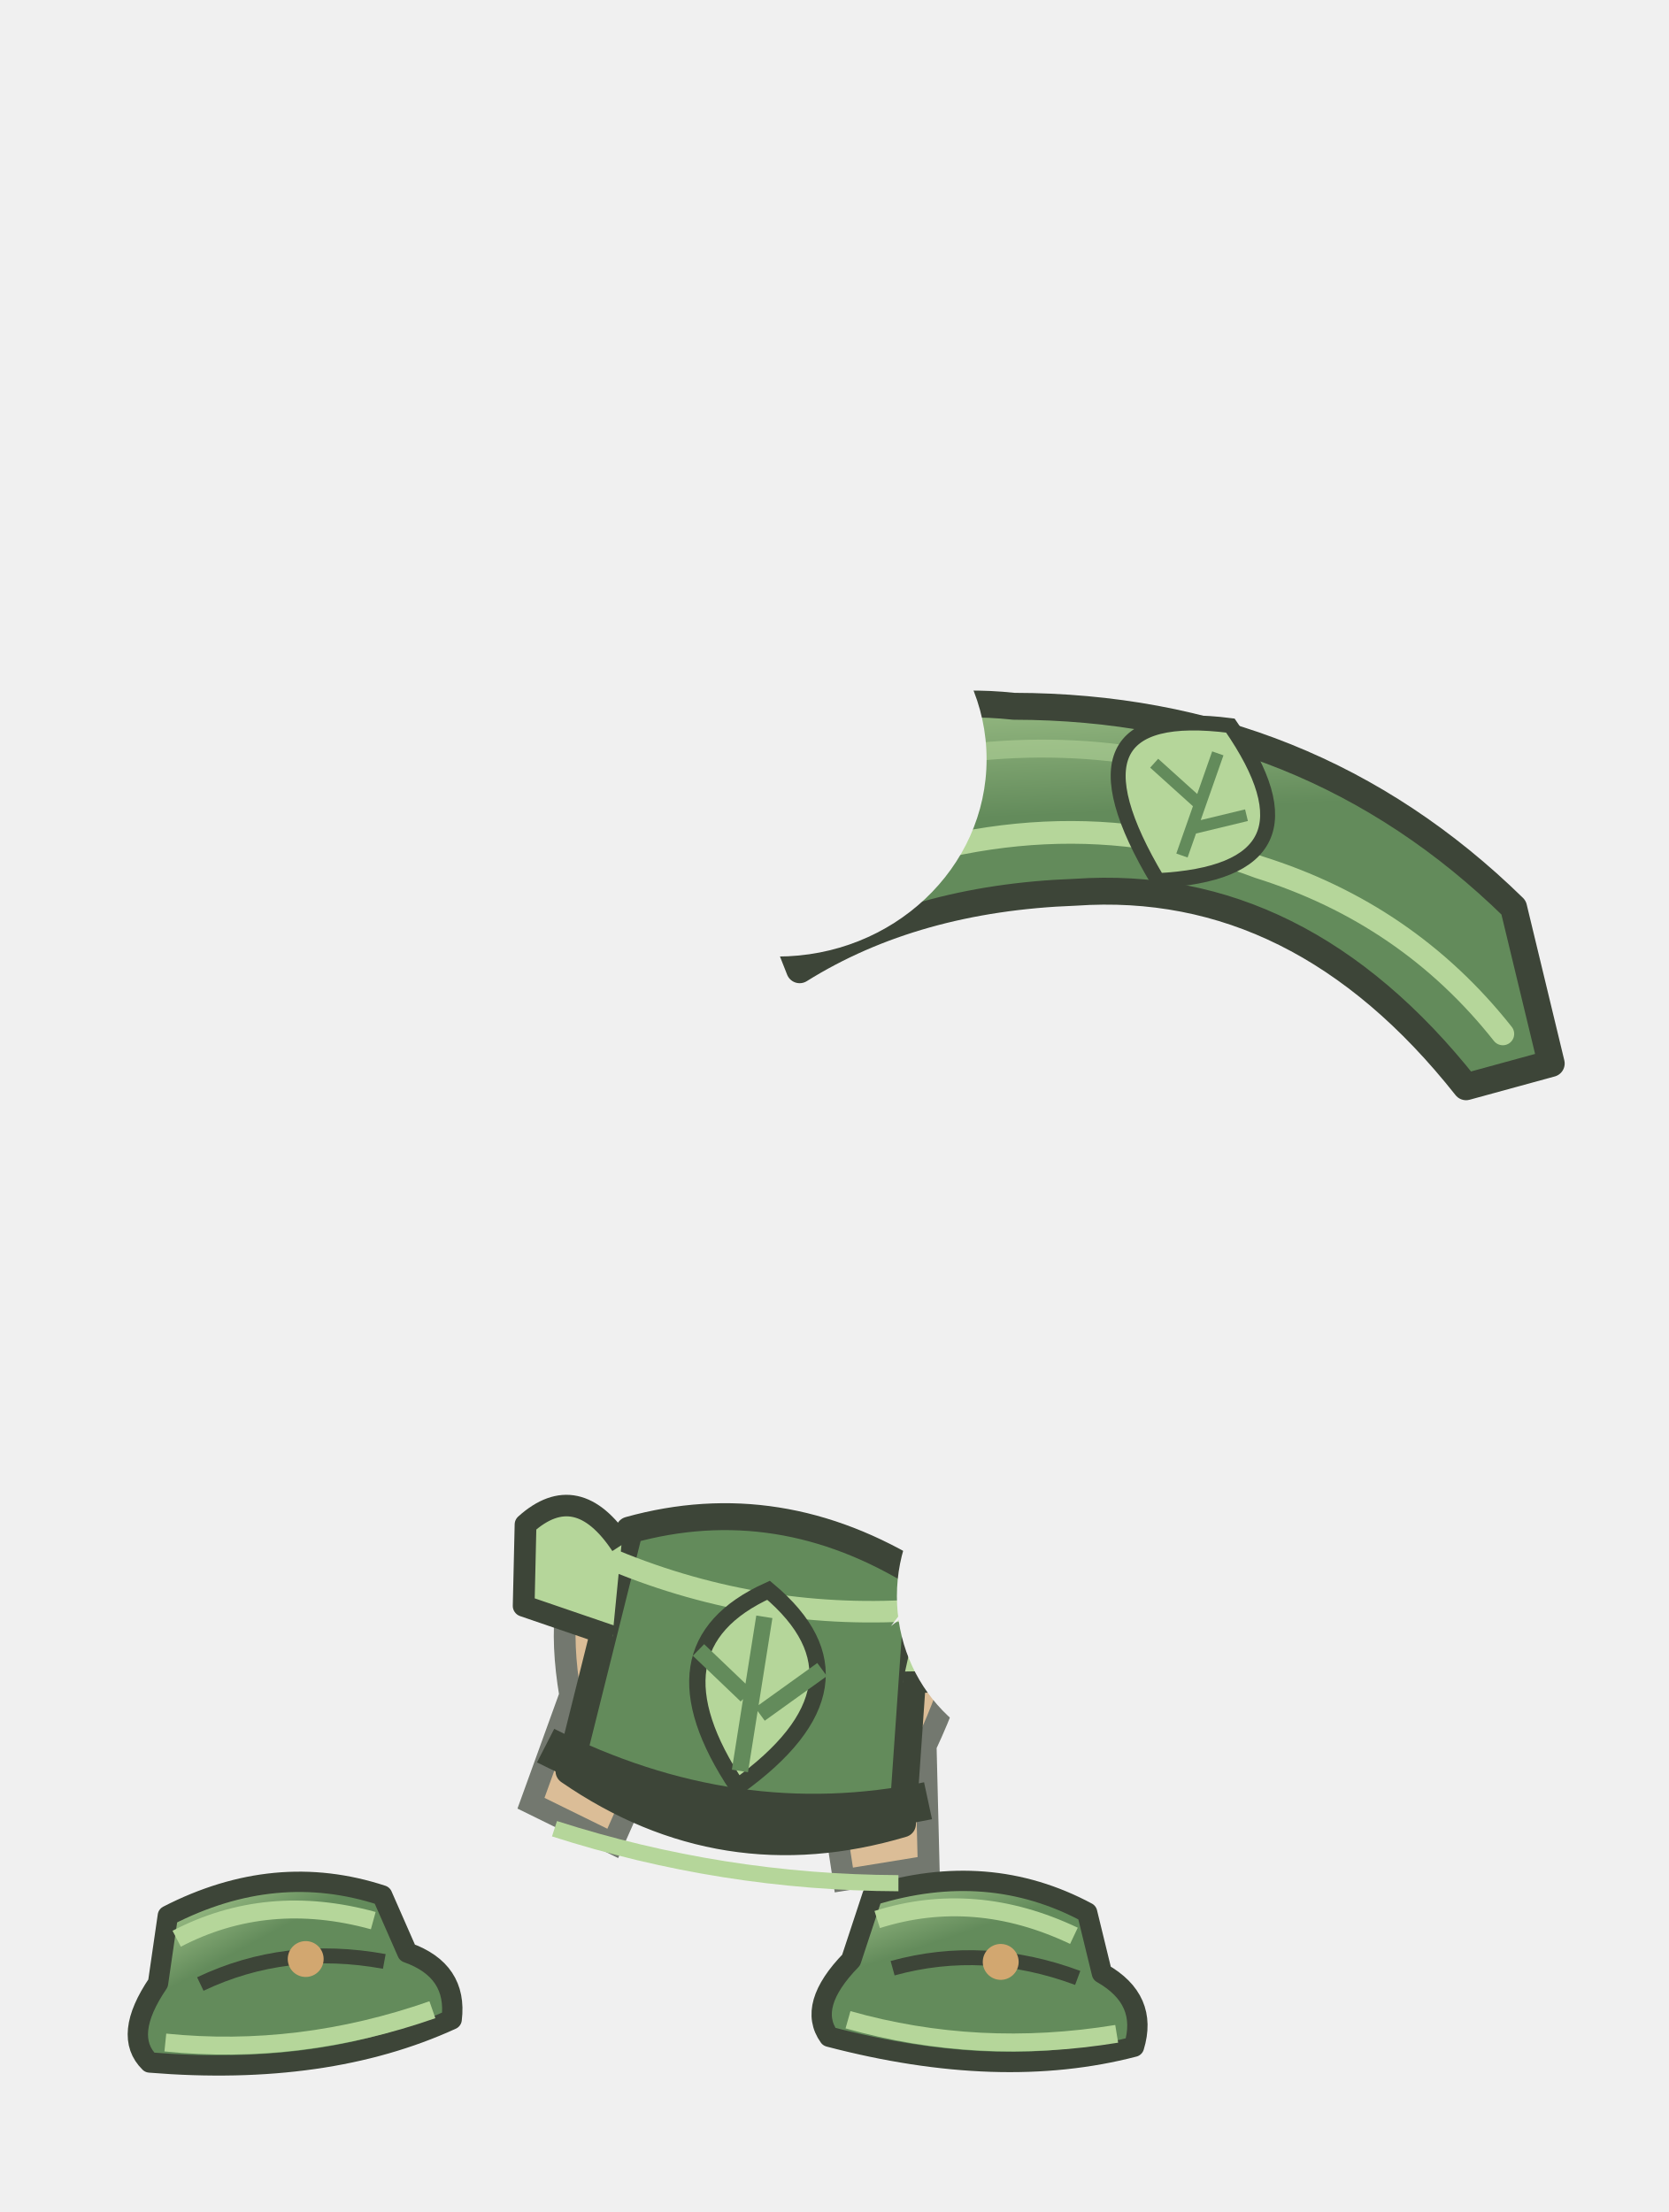
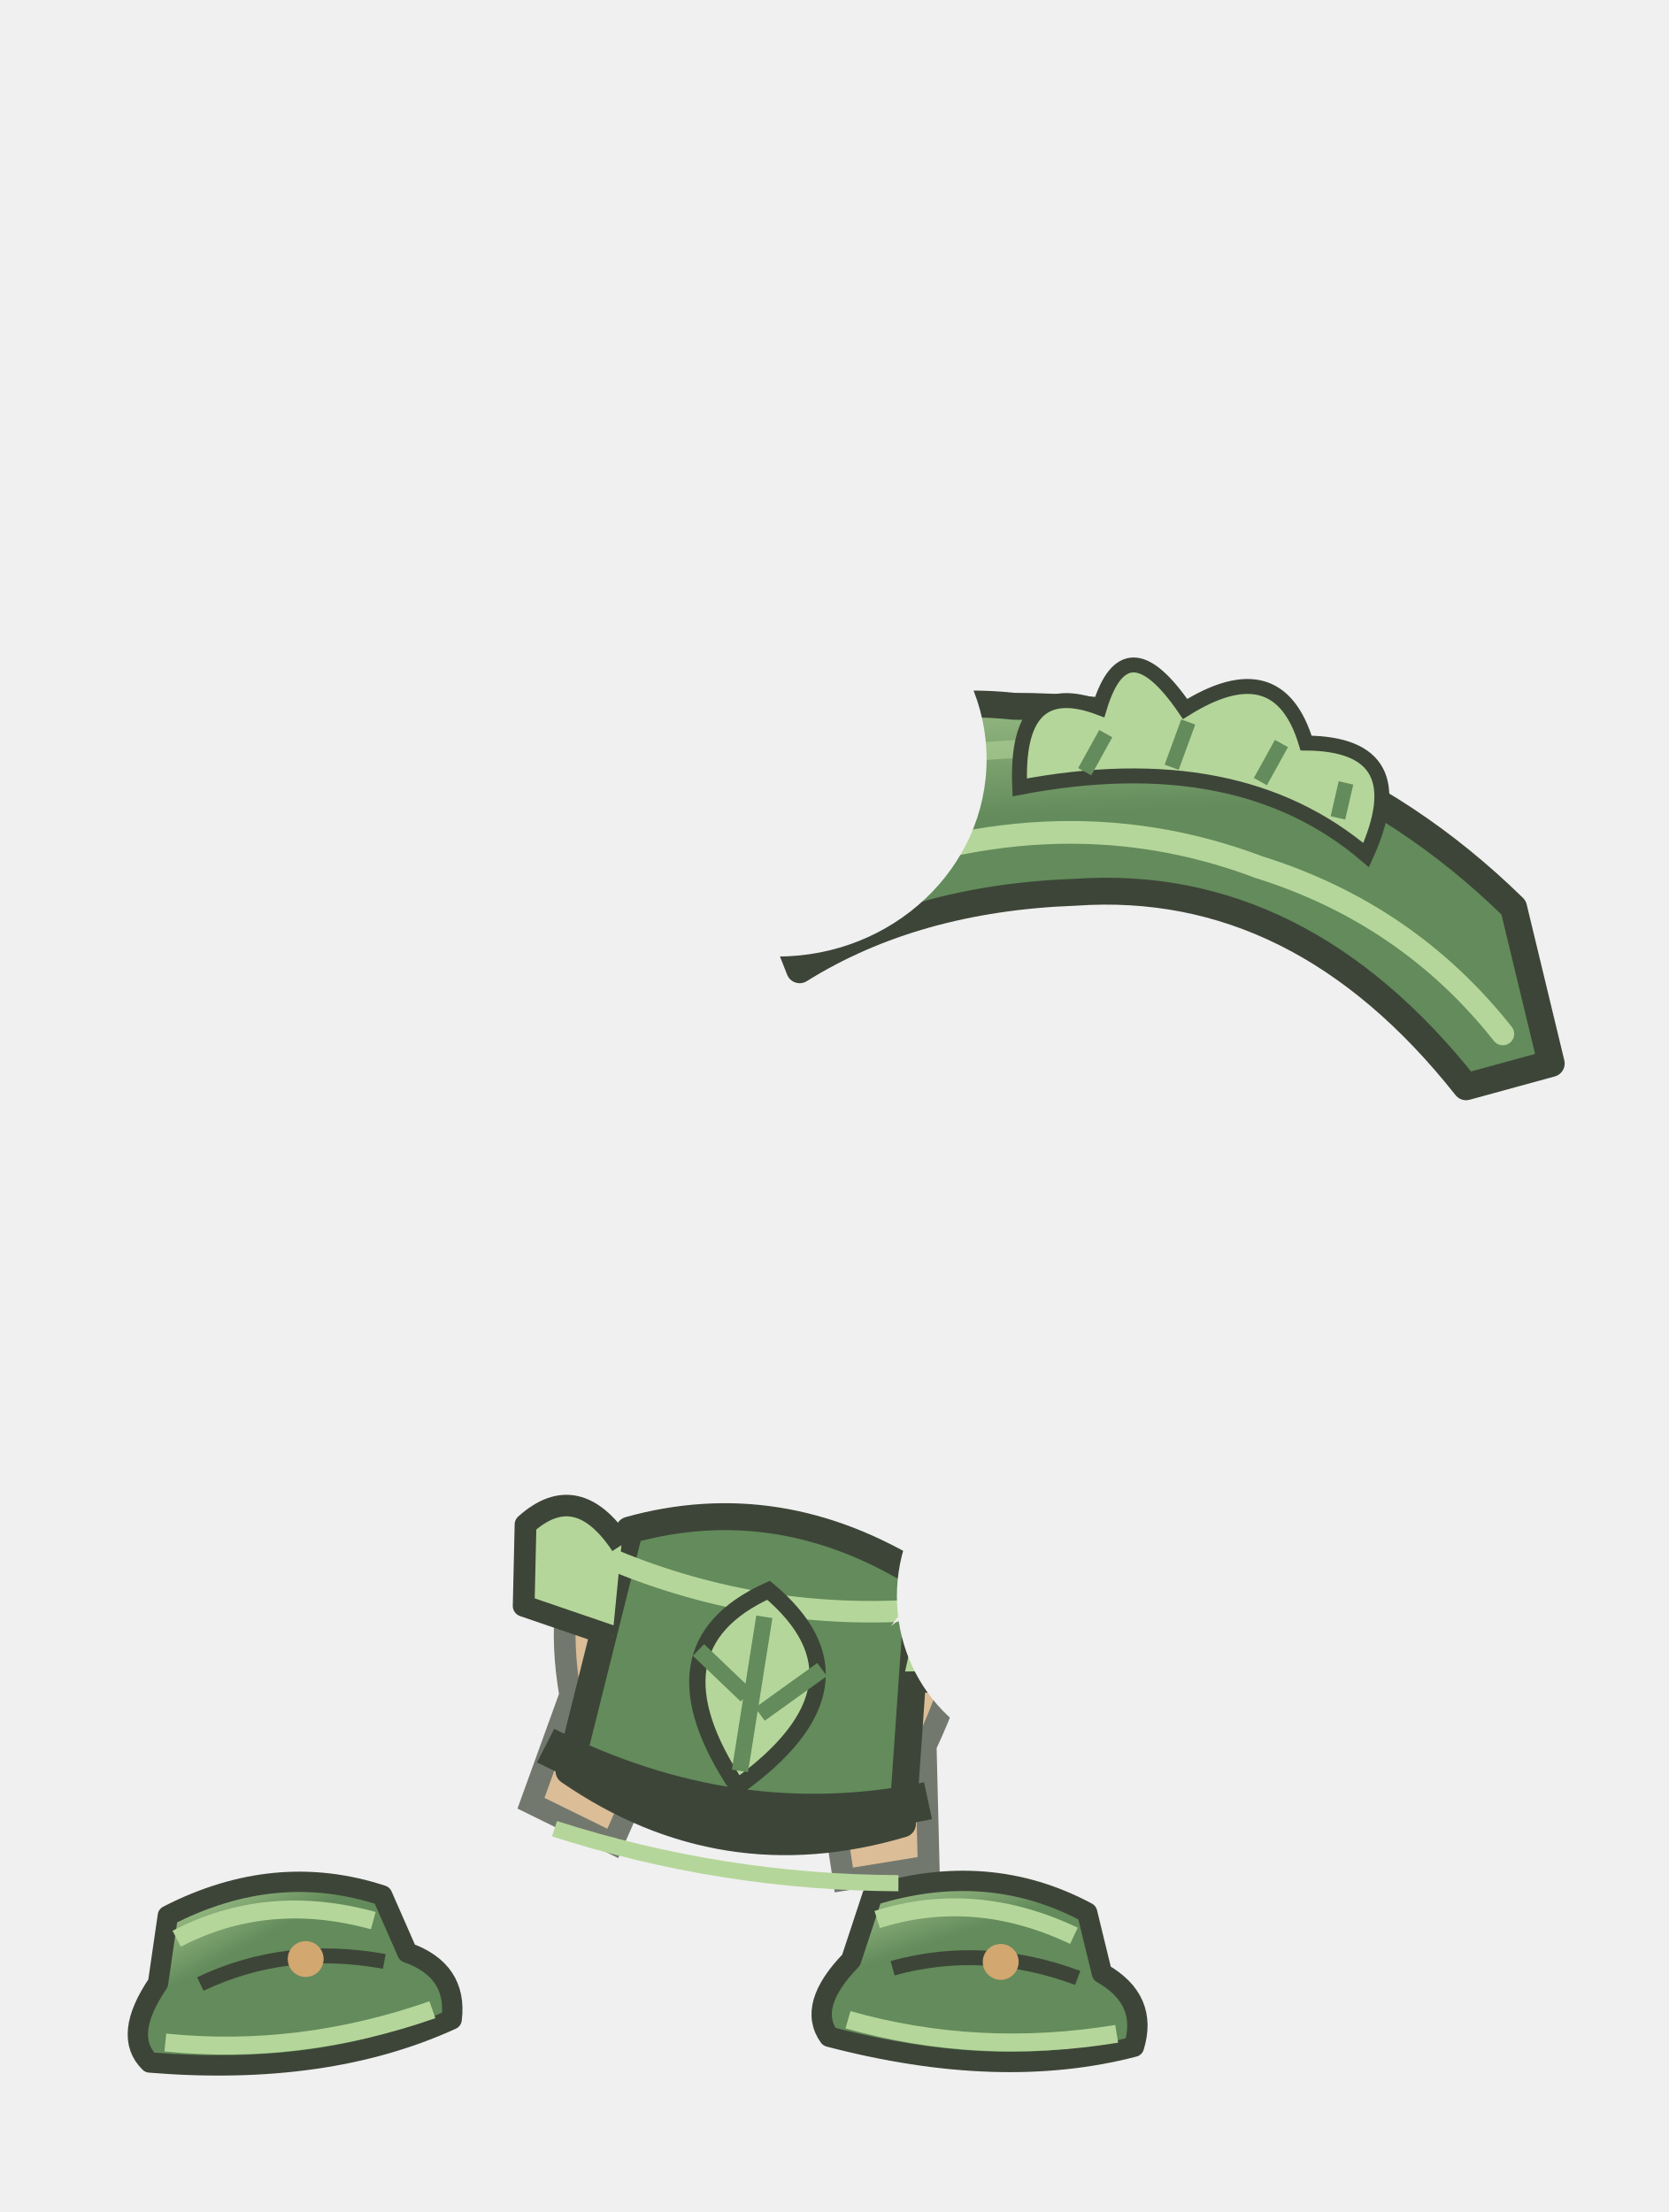
<svg xmlns="http://www.w3.org/2000/svg" width="279" height="370" viewBox="0 0 279 370" data-armor="moss" data-phase="attack" data-frame="3">
  <defs>
    <linearGradient id="metal" x1="0" y1="0" x2=".7" y2="1">
      <stop stop-color="#b5d69a" />
      <stop offset=".4" stop-color="#638b5b" />
      <stop offset="1" stop-color="#638b5b" />
    </linearGradient>
    <mask id="details" maskUnits="userSpaceOnUse" x="0" y="0" width="279" height="370">
      <rect width="279" height="370" fill="white" />
      <g fill="black">
        <ellipse data-protect="flower" cx="130" cy="127" rx="35" ry="33" />
        <ellipse data-protect="paw" cx="87" cy="151" rx="25" ry="29" />
        <ellipse data-protect="paw" cx="176" cy="267" rx="26" ry="27" />
        <polygon data-protect="scarf" points="117,225 168,247 149,272 188,242" />
      </g>
    </mask>
  </defs>
  <g mask="url(#details)">
    <g transform="translate(49 335) rotate(-7)">
      <g data-part="boot">
        <path d="M-19 -17Q0 -24 17 -16L20 -6Q28 -2 26 6Q4 13 -25 7Q-29 2 -22 -6Z" fill="url(#metal)" stroke="#3d4538" stroke-width="3.4" stroke-linejoin="round" />
        <path d="M-18 -13Q-2 -19 15 -12M-22 4Q0 9 23 4" fill="none" stroke="#b5d69a" stroke-width="3" />
        <path d="M-15 -5Q0 -10 16 -5" fill="none" stroke="#3d4538" stroke-width="2.5" />
        <circle cx="3" cy="-7" r="3" fill="#d2a770" />
      </g>
    </g>
    <g transform="translate(164 335) rotate(3)">
      <g data-part="boot">
        <path d="M-19 -17Q0 -24 17 -16L20 -6Q28 -2 26 6Q4 13 -25 7Q-29 2 -22 -6Z" fill="url(#metal)" stroke="#3d4538" stroke-width="3.4" stroke-linejoin="round" />
        <path d="M-18 -13Q-2 -19 15 -12M-22 4Q0 9 23 4" fill="none" stroke="#b5d69a" stroke-width="3" />
        <path d="M-15 -5Q0 -10 16 -5" fill="none" stroke="#3d4538" stroke-width="2.5" />
        <circle cx="3" cy="-7" r="3" fill="#d2a770" />
      </g>
    </g>
    <g transform="translate(126 282) rotate(9)">
      <g data-part="chestplate" transform="translate(-45.5 -36) scale(0.91 0.9)">
        <path d="M16 18Q11 29 17 47L13 68 29 73 34 54 66 54 72 73 87 68 83 46Q89 25 84 18" fill="#d2a770" opacity=".7" stroke="#3d4538" stroke-width="4" />
        <path d="M23 15 Q49 3 77 15 L81 61 Q50 76 19 61Z" fill="#638b5b" stroke="#3d4538" stroke-width="5" stroke-linejoin="round" />
        <path d="M22 18Q12 7 4 17L6 32 23 35M78 18Q88 7 96 17L94 32 77 35" fill="#b5d69a" stroke="#3d4538" stroke-width="4" stroke-linejoin="round" />
        <path d="M21 21Q50 28 79 21" fill="none" stroke="#b5d69a" stroke-width="4" />
        <path d="M14 57Q51 69 85 56" fill="none" stroke="#3d4538" stroke-width="7" />
        <path d="M50 59Q29 36 50 22Q73 36 50 59Z" fill="#b5d69a" stroke="#3d4538" stroke-width="3" />
        <path d="M50 27V56M49 42 39 35M52 45 62 35" stroke="#638b5b" stroke-width="3" />
        <path d="M18 72Q50 77 82 72" fill="none" stroke="#b5d69a" stroke-width="3" />
      </g>
    </g>
    <g transform="translate(188 185) rotate(13)">
      <g data-part="helmet">
        <path d="M-69 -26Q-66 -57 -33 -61Q15 -72 56 -47L68 -23L55 -16Q20 -44 -16 -33Q-42 -26 -58 -10Z" fill="url(#metal)" stroke="#3d4538" stroke-width="4.5" stroke-linejoin="round" />
        <path d="M-58 -24Q-24 -49 13 -44Q39 -42 59 -26" fill="none" stroke="#b5d69a" stroke-width="3.8" stroke-linecap="round" />
        <path d="M-52 -46Q-22 -61 10 -57" fill="none" stroke="#b5d69a" stroke-width="3" opacity=".55" />
-         <path d="M-3 -38Q-27 -63 3 -66Q25 -46 -3 -38Z" fill="#b5d69a" stroke="#3d4538" stroke-width="2.5" />
-         <path d="M0 -43L2 -61M1 -52L-8 -57M1 -48L9 -52" stroke="#638b5b" fill="none" stroke-width="2" />
+         <path d="M-29 -48Q-34 -66 -19 -64Q-18 -79 -5 -67Q8 -80 16 -66Q34 -70 30 -50Q5 -63 -29 -48Z" fill="#b5d69a" stroke="#3d4538" stroke-width="2.5" />
+         <path d="M-19 -53L-17 -60M-5 -57L-4 -65M10 -58L12 -65M24 -55L24 -61" stroke="#638b5b" stroke-width="2.5" />
      </g>
    </g>
  </g>
</svg>
